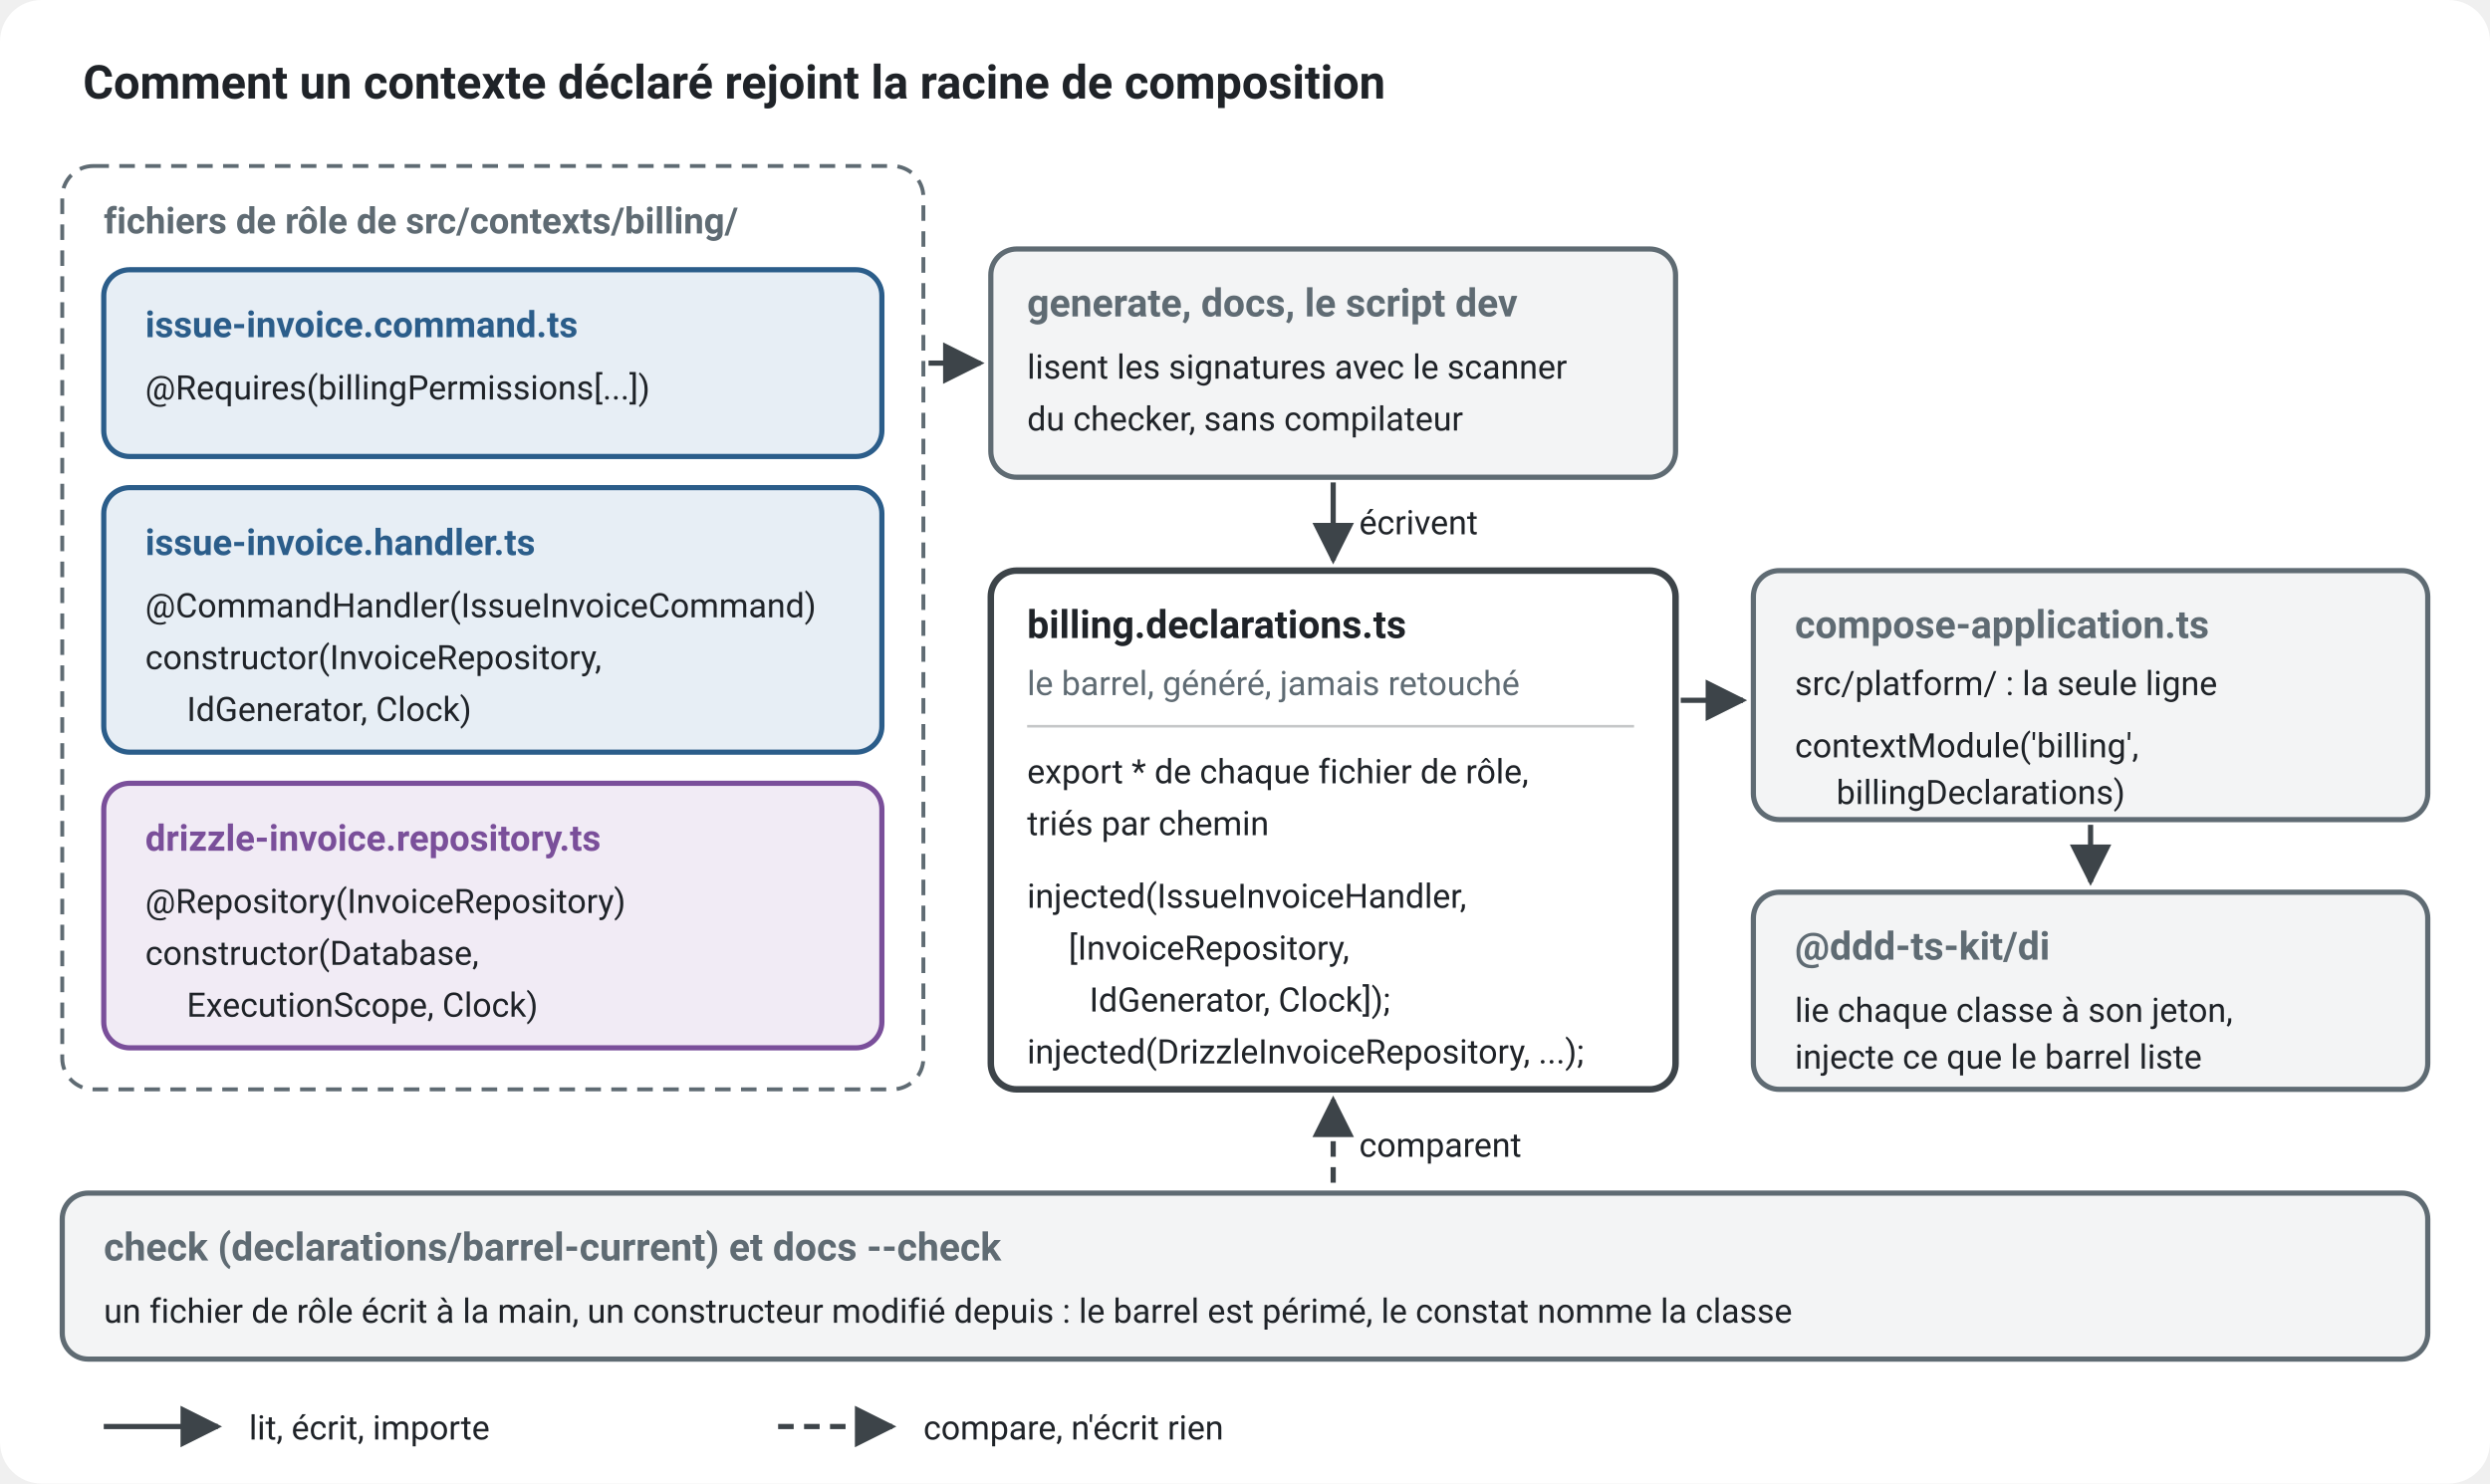
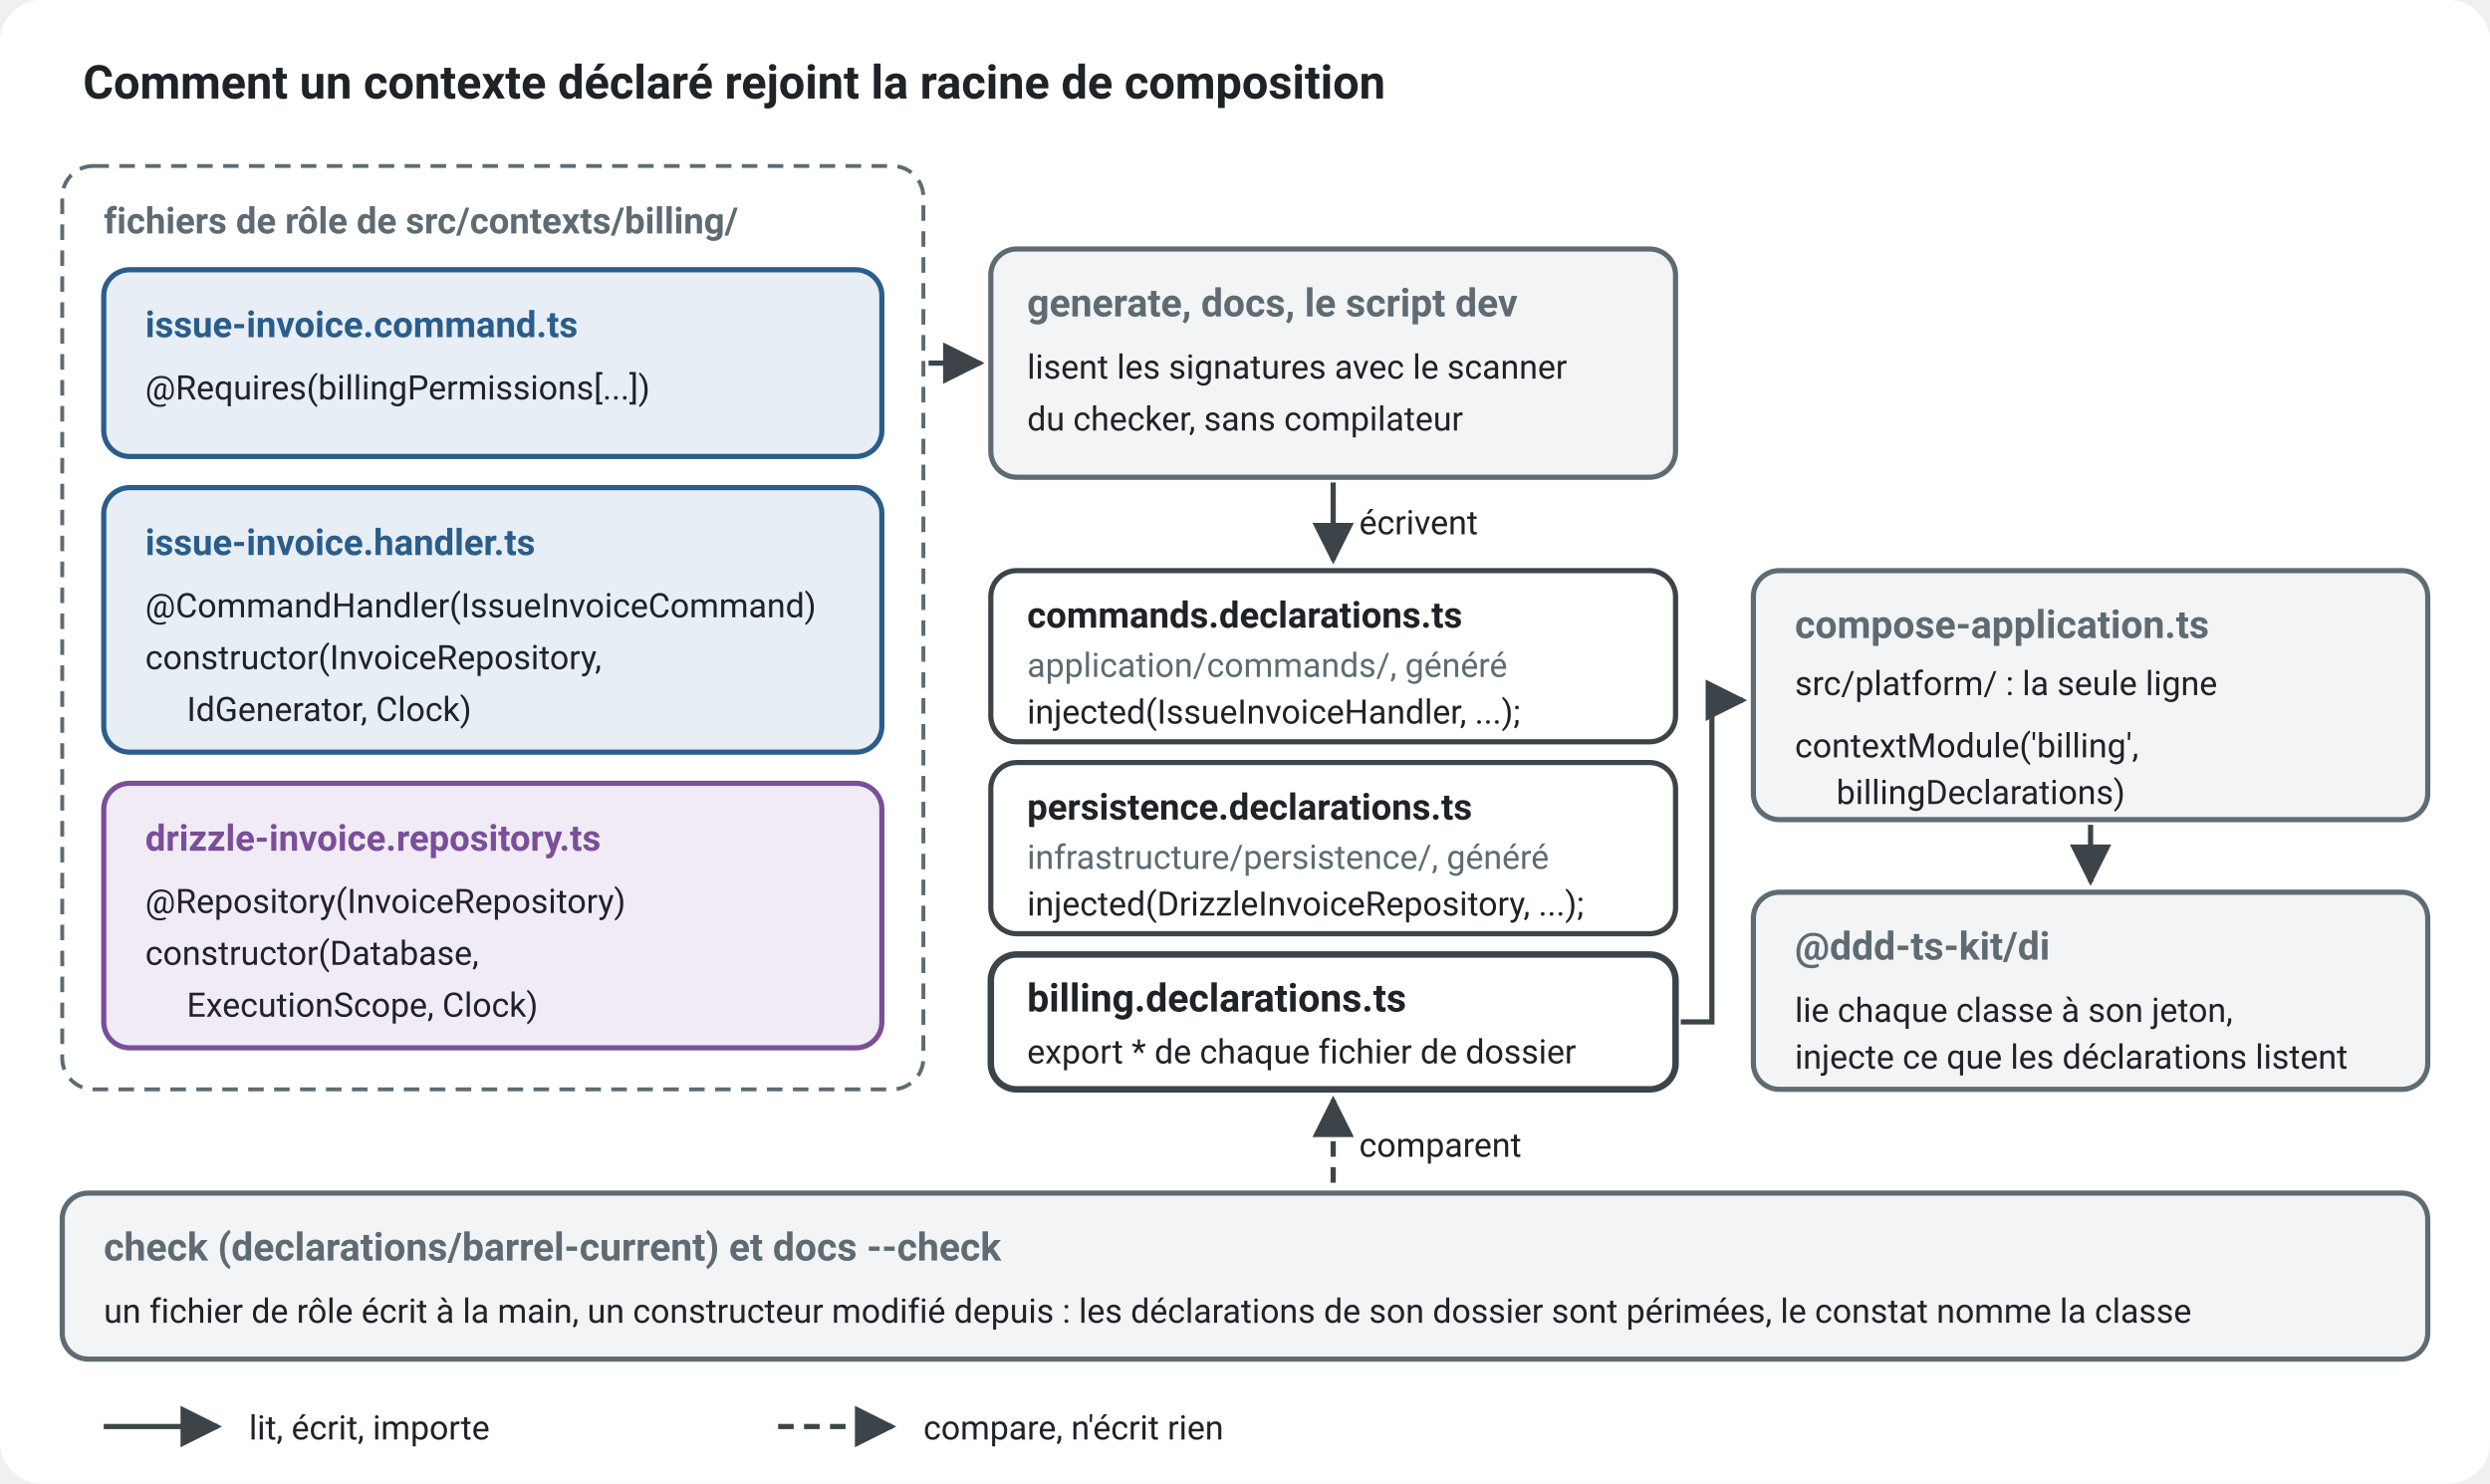
<svg xmlns="http://www.w3.org/2000/svg" viewBox="0 0 960 572" width="960" height="572" role="img" aria-labelledby="title desc" font-family="system-ui, -apple-system, 'Segoe UI', Roboto, sans-serif">
  <defs>
    <marker id="arrow" viewBox="0 0 10 10" refX="9" refY="5" markerWidth="8" markerHeight="8" orient="auto-start-reverse">
      <path d="M0,0 L10,5 L0,10 z" fill="#3d4449" />
    </marker>
  </defs>
  <rect width="960" height="572" rx="16" fill="#ffffff" />
  <text x="32" y="38" font-size="18" font-weight="600" fill="#1f2328">Comment un contexte déclaré rejoint la racine de composition</text>
  <rect x="24" y="64" width="332" height="356" rx="12" fill="#ffffff" stroke="#5f6b73" stroke-width="1.5" stroke-dasharray="6 4" />
  <text x="40" y="90" font-size="14" font-weight="600" fill="#5f6b73">fichiers de rôle de src/contexts/billing/</text>
  <rect x="40" y="104" width="300" height="72" rx="10" fill="#e7eef5" stroke="#2b5d8a" stroke-width="2" />
  <text x="56" y="130" font-size="14" font-weight="700" fill="#2b5d8a">issue-invoice.command.ts</text>
  <text x="56" y="154" font-size="13" fill="#1f2328">@Requires(billingPermissions[...])</text>
  <rect x="40" y="188" width="300" height="102" rx="10" fill="#e7eef5" stroke="#2b5d8a" stroke-width="2" />
  <text x="56" y="214" font-size="14" font-weight="700" fill="#2b5d8a">issue-invoice.handler.ts</text>
  <text x="56" y="238" font-size="13" fill="#1f2328">@CommandHandler(IssueInvoiceCommand)</text>
  <text x="56" y="258" font-size="13" fill="#1f2328">constructor(InvoiceRepository,</text>
  <text x="72" y="278" font-size="13" fill="#1f2328">IdGenerator, Clock)</text>
  <rect x="40" y="302" width="300" height="102" rx="10" fill="#f1ebf5" stroke="#7a4f9a" stroke-width="2" />
  <text x="56" y="328" font-size="14" font-weight="700" fill="#7a4f9a">drizzle-invoice.repository.ts</text>
  <text x="56" y="352" font-size="13" fill="#1f2328">@Repository(InvoiceRepository)</text>
  <text x="56" y="372" font-size="13" fill="#1f2328">constructor(Database,</text>
  <text x="72" y="392" font-size="13" fill="#1f2328">ExecutionScope, Clock)</text>
  <line x1="358" y1="140" x2="378" y2="140" stroke="#3d4449" stroke-width="2" marker-end="url(#arrow)" />
  <rect x="382" y="96" width="264" height="88" rx="10" fill="#f3f4f5" stroke="#5f6b73" stroke-width="2" />
  <text x="396" y="122" font-size="15" font-weight="700" fill="#5f6b73">generate, docs, le script dev</text>
  <text x="396" y="146" font-size="13" fill="#1f2328">lisent les signatures avec le scanner</text>
  <text x="396" y="166" font-size="13" fill="#1f2328">du checker, sans compilateur</text>
  <line x1="514" y1="186" x2="514" y2="216" stroke="#3d4449" stroke-width="2" marker-end="url(#arrow)" />
  <text x="524" y="206" font-size="13" fill="#1f2328">écrivent</text>
-   <rect x="382" y="220" width="264" height="200" rx="10" fill="#ffffff" stroke="#3d4449" stroke-width="2.5" />
-   <text x="396" y="246" font-size="15" font-weight="700" fill="#1f2328">billing.declarations.ts</text>
-   <text x="396" y="268" font-size="13" fill="#5f6b73">le barrel, généré, jamais retouché</text>
-   <line x1="396" y1="280" x2="630" y2="280" stroke="#3d4449" stroke-opacity="0.3" />
-   <text x="396" y="302" font-size="13" fill="#1f2328">export * de chaque fichier de rôle,</text>
-   <text x="396" y="322" font-size="13" fill="#1f2328">triés par chemin</text>
-   <text x="396" y="350" font-size="13" fill="#1f2328">injected(IssueInvoiceHandler,</text>
-   <text x="412" y="370" font-size="13" fill="#1f2328">[InvoiceRepository,</text>
-   <text x="420" y="390" font-size="13" fill="#1f2328">IdGenerator, Clock]);</text>
-   <text x="396" y="410" font-size="13" fill="#1f2328">injected(DrizzleInvoiceRepository, ...);</text>
-   <line x1="648" y1="270" x2="672" y2="270" stroke="#3d4449" stroke-width="2" marker-end="url(#arrow)" />
+   <rect x="382" y="220" width="264" height="66" rx="10" fill="#ffffff" stroke="#3d4449" stroke-width="2" />
+   <text x="396" y="242" font-size="14" font-weight="700" fill="#1f2328">commands.declarations.ts</text>
+   <text x="396" y="261" font-size="13" fill="#5f6b73">application/commands/, généré</text>
+   <text x="396" y="279" font-size="13" fill="#1f2328">injected(IssueInvoiceHandler, ...);</text>
+   <rect x="382" y="294" width="264" height="66" rx="10" fill="#ffffff" stroke="#3d4449" stroke-width="2" />
+   <text x="396" y="316" font-size="14" font-weight="700" fill="#1f2328">persistence.declarations.ts</text>
+   <text x="396" y="335" font-size="13" fill="#5f6b73">infrastructure/persistence/, généré</text>
+   <text x="396" y="353" font-size="13" fill="#1f2328">injected(DrizzleInvoiceRepository, ...);</text>
+   <rect x="382" y="368" width="264" height="52" rx="10" fill="#ffffff" stroke="#3d4449" stroke-width="2.5" />
+   <text x="396" y="390" font-size="15" font-weight="700" fill="#1f2328">billing.declarations.ts</text>
+   <text x="396" y="410" font-size="13" fill="#1f2328">export * de chaque fichier de dossier</text>
+   <path d="M648,394 H660 V270 H672" fill="none" stroke="#3d4449" stroke-width="2" marker-end="url(#arrow)" />
  <rect x="676" y="220" width="260" height="96" rx="10" fill="#f3f4f5" stroke="#5f6b73" stroke-width="2" />
  <text x="692" y="246" font-size="15" font-weight="700" fill="#5f6b73">compose-application.ts</text>
  <text x="692" y="268" font-size="13" fill="#1f2328">src/platform/ : la seule ligne</text>
  <text x="692" y="292" font-size="13" fill="#1f2328">contextModule('billing',</text>
  <text x="708" y="310" font-size="13" fill="#1f2328">billingDeclarations)</text>
  <line x1="806" y1="318" x2="806" y2="340" stroke="#3d4449" stroke-width="2" marker-end="url(#arrow)" />
  <rect x="676" y="344" width="260" height="76" rx="10" fill="#f3f4f5" stroke="#5f6b73" stroke-width="2" />
  <text x="692" y="370" font-size="15" font-weight="700" fill="#5f6b73">@ddd-ts-kit/di</text>
  <text x="692" y="394" font-size="13" fill="#1f2328">lie chaque classe à son jeton,</text>
-   <text x="692" y="412" font-size="13" fill="#1f2328">injecte ce que le barrel liste</text>
+   <text x="692" y="412" font-size="13" fill="#1f2328">injecte ce que les déclarations listent</text>
  <line x1="514" y1="456" x2="514" y2="424" stroke="#3d4449" stroke-width="2" stroke-dasharray="6 4" marker-end="url(#arrow)" />
  <text x="524" y="446" font-size="13" fill="#1f2328">comparent</text>
  <rect x="24" y="460" width="912" height="64" rx="10" fill="#f3f4f5" stroke="#5f6b73" stroke-width="2" />
  <text x="40" y="486" font-size="15" font-weight="700" fill="#5f6b73">check (declarations/barrel-current) et docs --check</text>
-   <text x="40" y="510" font-size="13" fill="#1f2328">un fichier de rôle écrit à la main, un constructeur modifié depuis : le barrel est périmé, le constat nomme la classe</text>
+   <text x="40" y="510" font-size="13" fill="#1f2328">un fichier de rôle écrit à la main, un constructeur modifié depuis : les déclarations de son dossier sont périmées, le constat nomme la classe</text>
  <line x1="40" y1="550" x2="84" y2="550" stroke="#3d4449" stroke-width="2" marker-end="url(#arrow)" />
  <text x="96" y="555" font-size="13" fill="#1f2328">lit, écrit, importe</text>
  <line x1="300" y1="550" x2="344" y2="550" stroke="#3d4449" stroke-width="2" stroke-dasharray="6 4" marker-end="url(#arrow)" />
  <text x="356" y="555" font-size="13" fill="#1f2328">compare, n'écrit rien</text>
</svg>
